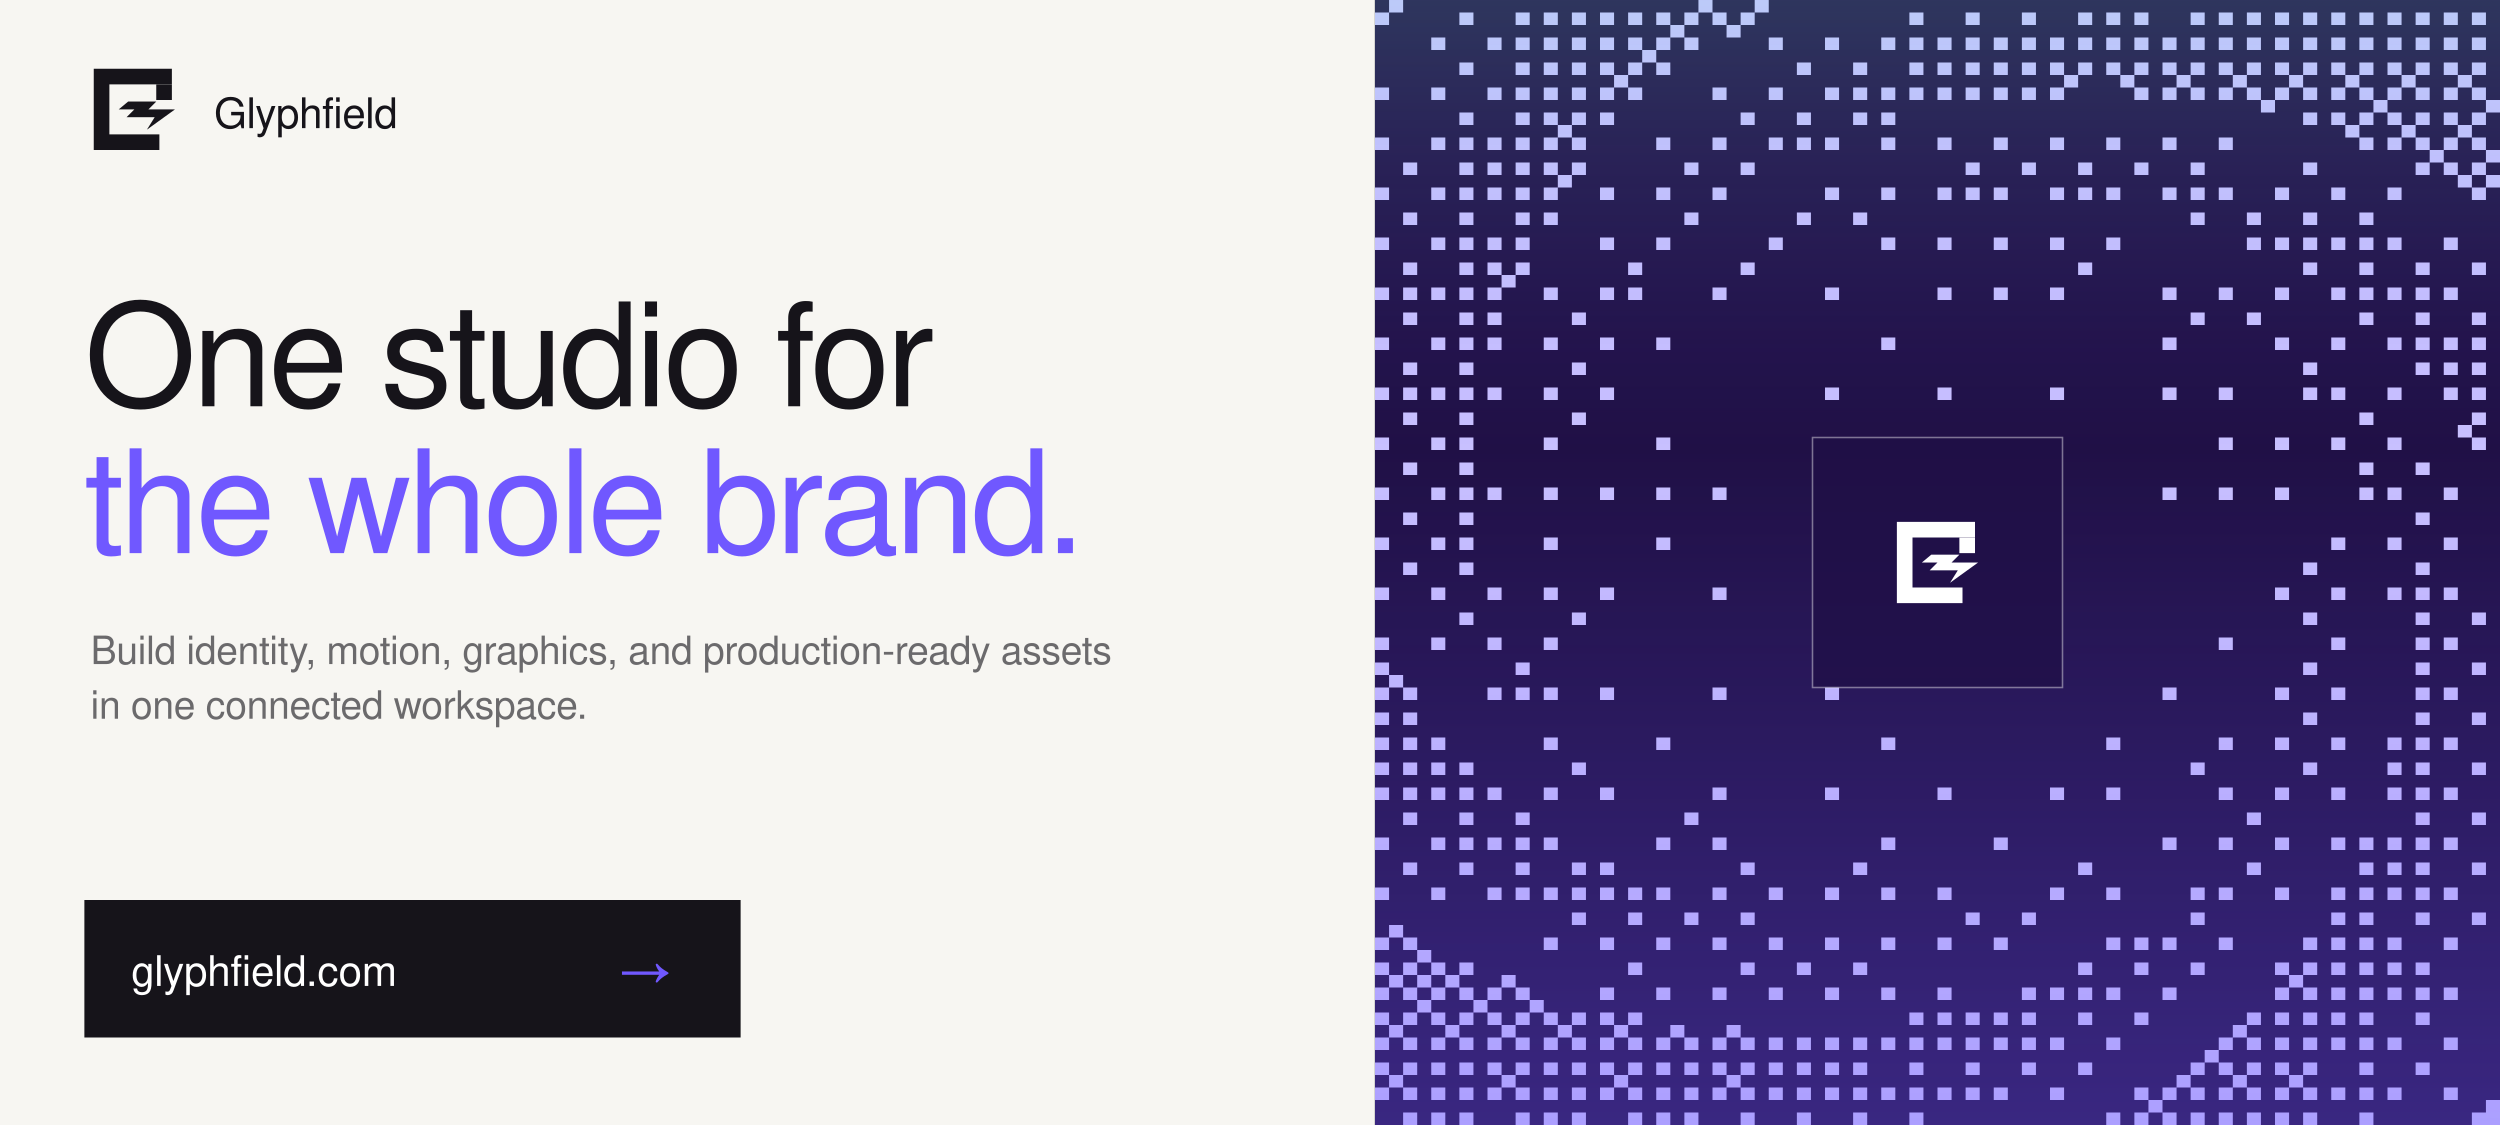
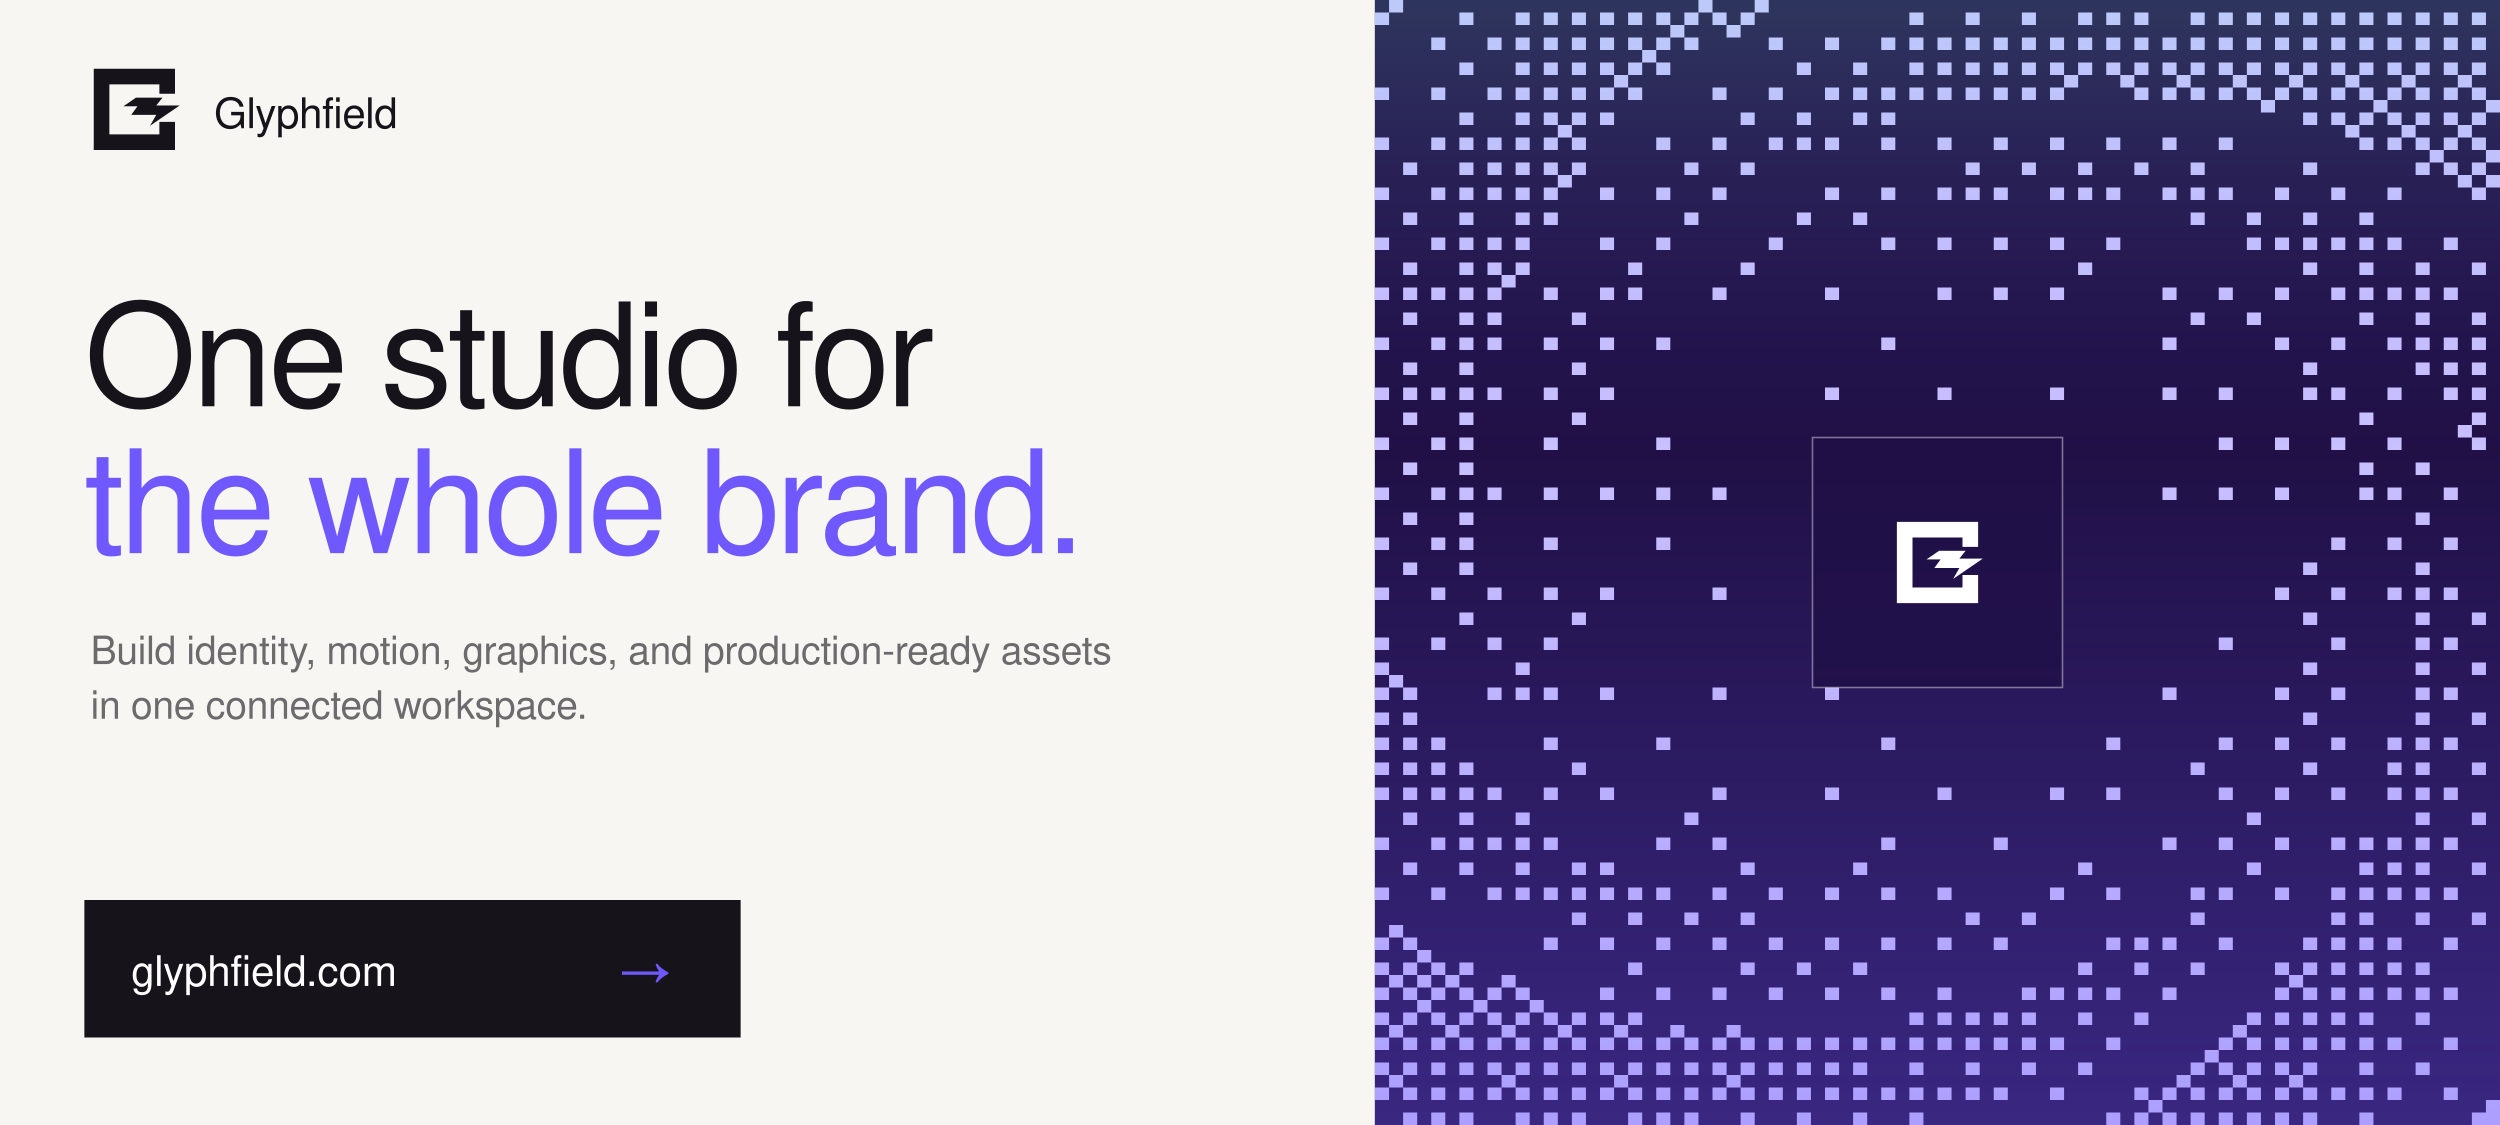
<svg xmlns="http://www.w3.org/2000/svg" width="1600" height="720" viewBox="0 0 1600 720" fill="none">
  <defs>
    <linearGradient id="swirl-wash" x1="0" y1="0" x2="0" y2="1">
      <stop stop-color="#7BFFD9" stop-opacity="0.16" />
      <stop offset="0.4" stop-color="#7058FF" stop-opacity="0" />
      <stop offset="1" stop-color="#7058FF" stop-opacity="0.32" />
    </linearGradient>
  </defs>
  <rect width="1600" height="720" fill="#F7F6F2" />
  <path d="M880 0V720" stroke="#16141A" stroke-opacity="0.18" />
  <g transform="translate(54 38)">
-     <path d="M6 6H56V16H16V48H48V58H6V6Z" fill="#16141A" />
-     <path d="M46 16H56V26H46V16Z" fill="#16141A" />
-     <path d="M28 27H46L41 32H58L40 45L45 37H27L32 32H22L28 27Z" fill="#16141A" />
+     <path d="M6 6H58V22H48V16H16V48H48V40H58V58H6Z" fill="#16141A" />
+     <path d="M33 24.5H50L46 29.5H61L42 42.5L46 35.5H30L34 30H25Z" fill="#16141A" />
  </g>
  <text x="137" y="82" fill="#16141A" font-family="'Helvetica Neue', Helvetica, Arial, sans-serif" font-size="27" font-weight="500" letter-spacing="-0.25">Glyphfield</text>
  <text x="54" y="260" fill="#16141A" font-family="'Helvetica Neue', Helvetica, Arial, sans-serif" font-size="92" font-weight="500" letter-spacing="-2.5">One studio for</text>
  <text x="54" y="354" fill="#7058FF" font-family="'Helvetica Neue', Helvetica, Arial, sans-serif" font-size="92" font-weight="500" letter-spacing="-2.5">the whole brand.</text>
  <text x="58" y="425" fill="#16141A" fill-opacity="0.62" font-family="'Helvetica Neue', Helvetica, Arial, sans-serif" font-size="25" letter-spacing="-0.2">Build identity, motion, graphics, and production-ready assets</text>
  <text x="58" y="460" fill="#16141A" fill-opacity="0.62" font-family="'Helvetica Neue', Helvetica, Arial, sans-serif" font-size="25" letter-spacing="-0.2">in one connected workspace.</text>
  <rect x="54" y="576" width="420" height="88" fill="#16141A" />
  <text x="84" y="631" fill="#FFFFFF" font-family="'Helvetica Neue', Helvetica, Arial, sans-serif" font-size="27" font-weight="500" letter-spacing="-0.15">glyphfield.com</text>
  <text x="431" y="634" fill="#7058FF" font-family="'Helvetica Neue', Helvetica, Arial, sans-serif" font-size="36" text-anchor="end">→</text>
  <rect x="880" width="720" height="720" fill="#201046" />
  <path d="M8 0h8v8h-8ZM184 0h8v8h-8ZM216 0h8v8h-8ZM0 8h8v8h-8ZM48 8h8v8h-8ZM80 8h8v8h-8ZM96 8h8v8h-8ZM112 8h8v8h-8ZM128 8h8v8h-8ZM144 8h8v8h-8ZM160 8h8v8h-8ZM176 8h8v8h-8ZM192 8h8v8h-8ZM208 8h8v8h-8ZM304 8h8v8h-8ZM336 8h8v8h-8ZM368 8h8v8h-8ZM400 8h8v8h-8ZM416 8h8v8h-8ZM432 8h8v8h-8ZM464 8h8v8h-8ZM480 8h8v8h-8ZM496 8h8v8h-8ZM512 8h8v8h-8ZM528 8h8v8h-8ZM544 8h8v8h-8ZM560 8h8v8h-8ZM576 8h8v8h-8ZM592 8h8v8h-8ZM608 8h8v8h-8ZM624 8h8v8h-8ZM168 16h8v8h-8ZM200 16h8v8h-8ZM32 24h8v8h-8ZM64 24h8v8h-8ZM80 24h8v8h-8ZM96 24h8v8h-8ZM112 24h8v8h-8ZM128 24h8v8h-8ZM144 24h8v8h-8ZM160 24h8v8h-8ZM176 24h8v8h-8ZM224 24h8v8h-8ZM256 24h8v8h-8ZM288 24h8v8h-8ZM304 24h8v8h-8ZM320 24h8v8h-8ZM336 24h8v8h-8ZM352 24h8v8h-8ZM368 24h8v8h-8ZM384 24h8v8h-8ZM400 24h8v8h-8ZM416 24h8v8h-8ZM432 24h8v8h-8ZM448 24h8v8h-8ZM464 24h8v8h-8ZM480 24h8v8h-8ZM496 24h8v8h-8ZM512 24h8v8h-8ZM528 24h8v8h-8ZM544 24h8v8h-8ZM560 24h8v8h-8ZM576 24h8v8h-8ZM592 24h8v8h-8ZM608 24h8v8h-8ZM624 24h8v8h-8ZM152 32h8v8h-8ZM48 40h8v8h-8ZM80 40h8v8h-8ZM96 40h8v8h-8ZM112 40h8v8h-8ZM128 40h8v8h-8ZM144 40h8v8h-8ZM160 40h8v8h-8ZM240 40h8v8h-8ZM272 40h8v8h-8ZM304 40h8v8h-8ZM320 40h8v8h-8ZM336 40h8v8h-8ZM352 40h8v8h-8ZM368 40h8v8h-8ZM384 40h8v8h-8ZM400 40h8v8h-8ZM416 40h8v8h-8ZM432 40h8v8h-8ZM448 40h8v8h-8ZM464 40h8v8h-8ZM480 40h8v8h-8ZM496 40h8v8h-8ZM512 40h8v8h-8ZM528 40h8v8h-8ZM544 40h8v8h-8ZM560 40h8v8h-8ZM576 40h8v8h-8ZM592 40h8v8h-8ZM608 40h8v8h-8ZM624 40h8v8h-8ZM136 48h8v8h-8ZM392 48h8v8h-8ZM424 48h8v8h-8ZM456 48h8v8h-8ZM488 48h8v8h-8ZM520 48h8v8h-8ZM552 48h8v8h-8ZM584 48h8v8h-8ZM616 48h8v8h-8ZM0 56h8v8h-8ZM32 56h8v8h-8ZM64 56h8v8h-8ZM80 56h8v8h-8ZM96 56h8v8h-8ZM112 56h8v8h-8ZM128 56h8v8h-8ZM144 56h8v8h-8ZM192 56h8v8h-8ZM224 56h8v8h-8ZM256 56h8v8h-8ZM272 56h8v8h-8ZM288 56h8v8h-8ZM304 56h8v8h-8ZM320 56h8v8h-8ZM336 56h8v8h-8ZM352 56h8v8h-8ZM368 56h8v8h-8ZM384 56h8v8h-8ZM432 56h8v8h-8ZM448 56h8v8h-8ZM464 56h8v8h-8ZM480 56h8v8h-8ZM496 56h8v8h-8ZM512 56h8v8h-8ZM528 56h8v8h-8ZM544 56h8v8h-8ZM560 56h8v8h-8ZM576 56h8v8h-8ZM592 56h8v8h-8ZM608 56h8v8h-8ZM624 56h8v8h-8ZM504 64h8v8h-8ZM568 64h8v8h-8ZM632 64h8v8h-8ZM48 72h8v8h-8ZM80 72h8v8h-8ZM96 72h8v8h-8ZM112 72h8v8h-8ZM128 72h8v8h-8ZM208 72h8v8h-8ZM240 72h8v8h-8ZM272 72h8v8h-8ZM288 72h8v8h-8ZM528 72h8v8h-8ZM544 72h8v8h-8ZM560 72h8v8h-8ZM576 72h8v8h-8ZM592 72h8v8h-8ZM608 72h8v8h-8ZM624 72h8v8h-8ZM104 80h8v8h-8ZM552 80h8v8h-8ZM584 80h8v8h-8ZM616 80h8v8h-8ZM0 88h8v8h-8ZM32 88h8v8h-8ZM48 88h8v8h-8ZM64 88h8v8h-8ZM80 88h8v8h-8ZM96 88h8v8h-8ZM112 88h8v8h-8ZM160 88h8v8h-8ZM192 88h8v8h-8ZM224 88h8v8h-8ZM240 88h8v8h-8ZM256 88h8v8h-8ZM288 88h8v8h-8ZM320 88h8v8h-8ZM352 88h8v8h-8ZM384 88h8v8h-8ZM416 88h8v8h-8ZM448 88h8v8h-8ZM480 88h8v8h-8ZM560 88h8v8h-8ZM576 88h8v8h-8ZM592 88h8v8h-8ZM608 88h8v8h-8ZM624 88h8v8h-8ZM600 96h8v8h-8ZM632 96h8v8h-8ZM16 104h8v8h-8ZM48 104h8v8h-8ZM64 104h8v8h-8ZM80 104h8v8h-8ZM96 104h8v8h-8ZM112 104h8v8h-8ZM176 104h8v8h-8ZM208 104h8v8h-8ZM336 104h8v8h-8ZM368 104h8v8h-8ZM400 104h8v8h-8ZM432 104h8v8h-8ZM464 104h8v8h-8ZM528 104h8v8h-8ZM592 104h8v8h-8ZM608 104h8v8h-8ZM624 104h8v8h-8ZM104 112h8v8h-8ZM616 112h8v8h-8ZM632 112h8v8h-8ZM0 120h8v8h-8ZM32 120h8v8h-8ZM48 120h8v8h-8ZM64 120h8v8h-8ZM80 120h8v8h-8ZM96 120h8v8h-8ZM128 120h8v8h-8ZM160 120h8v8h-8ZM192 120h8v8h-8ZM256 120h8v8h-8ZM288 120h8v8h-8ZM320 120h8v8h-8ZM336 120h8v8h-8ZM352 120h8v8h-8ZM384 120h8v8h-8ZM400 120h8v8h-8ZM416 120h8v8h-8ZM448 120h8v8h-8ZM464 120h8v8h-8ZM480 120h8v8h-8ZM512 120h8v8h-8ZM544 120h8v8h-8ZM576 120h8v8h-8ZM624 120h8v8h-8ZM16 136h8v8h-8ZM48 136h8v8h-8ZM80 136h8v8h-8ZM96 136h8v8h-8ZM176 136h8v8h-8ZM240 136h8v8h-8ZM272 136h8v8h-8ZM464 136h8v8h-8ZM496 136h8v8h-8ZM528 136h8v8h-8ZM560 136h8v8h-8ZM0 152h8v8h-8ZM32 152h8v8h-8ZM48 152h8v8h-8ZM64 152h8v8h-8ZM80 152h8v8h-8ZM128 152h8v8h-8ZM160 152h8v8h-8ZM224 152h8v8h-8ZM288 152h8v8h-8ZM320 152h8v8h-8ZM352 152h8v8h-8ZM384 152h8v8h-8ZM416 152h8v8h-8ZM496 152h8v8h-8ZM512 152h8v8h-8ZM528 152h8v8h-8ZM544 152h8v8h-8ZM560 152h8v8h-8ZM576 152h8v8h-8ZM608 152h8v8h-8ZM16 168h8v8h-8ZM48 168h8v8h-8ZM64 168h8v8h-8ZM80 168h8v8h-8ZM144 168h8v8h-8ZM208 168h8v8h-8ZM400 168h8v8h-8ZM528 168h8v8h-8ZM560 168h8v8h-8ZM592 168h8v8h-8ZM624 168h8v8h-8ZM72 176h8v8h-8ZM0 184h8v8h-8ZM16 184h8v8h-8ZM32 184h8v8h-8ZM48 184h8v8h-8ZM64 184h8v8h-8ZM96 184h8v8h-8ZM128 184h8v8h-8ZM144 184h8v8h-8ZM192 184h8v8h-8ZM256 184h8v8h-8ZM320 184h8v8h-8ZM352 184h8v8h-8ZM384 184h8v8h-8ZM448 184h8v8h-8ZM480 184h8v8h-8ZM512 184h8v8h-8ZM544 184h8v8h-8ZM560 184h8v8h-8ZM576 184h8v8h-8ZM592 184h8v8h-8ZM608 184h8v8h-8ZM16 200h8v8h-8ZM48 200h8v8h-8ZM64 200h8v8h-8ZM112 200h8v8h-8ZM464 200h8v8h-8ZM496 200h8v8h-8ZM560 200h8v8h-8ZM592 200h8v8h-8ZM624 200h8v8h-8ZM0 216h8v8h-8ZM32 216h8v8h-8ZM48 216h8v8h-8ZM64 216h8v8h-8ZM96 216h8v8h-8ZM128 216h8v8h-8ZM160 216h8v8h-8ZM288 216h8v8h-8ZM448 216h8v8h-8ZM512 216h8v8h-8ZM544 216h8v8h-8ZM576 216h8v8h-8ZM592 216h8v8h-8ZM608 216h8v8h-8ZM624 216h8v8h-8ZM16 232h8v8h-8ZM48 232h8v8h-8ZM112 232h8v8h-8ZM528 232h8v8h-8ZM592 232h8v8h-8ZM608 232h8v8h-8ZM624 232h8v8h-8ZM0 248h8v8h-8ZM16 248h8v8h-8ZM32 248h8v8h-8ZM48 248h8v8h-8ZM64 248h8v8h-8ZM96 248h8v8h-8ZM128 248h8v8h-8ZM256 248h8v8h-8ZM320 248h8v8h-8ZM384 248h8v8h-8ZM448 248h8v8h-8ZM480 248h8v8h-8ZM528 248h8v8h-8ZM544 248h8v8h-8ZM576 248h8v8h-8ZM608 248h8v8h-8ZM624 248h8v8h-8ZM16 264h8v8h-8ZM48 264h8v8h-8ZM112 264h8v8h-8ZM560 264h8v8h-8ZM624 264h8v8h-8ZM616 272h8v8h-8ZM0 280h8v8h-8ZM32 280h8v8h-8ZM48 280h8v8h-8ZM96 280h8v8h-8ZM160 280h8v8h-8ZM480 280h8v8h-8ZM512 280h8v8h-8ZM544 280h8v8h-8ZM576 280h8v8h-8ZM624 280h8v8h-8ZM16 296h8v8h-8ZM48 296h8v8h-8ZM560 296h8v8h-8ZM592 296h8v8h-8ZM0 312h8v8h-8ZM32 312h8v8h-8ZM48 312h8v8h-8ZM64 312h8v8h-8ZM96 312h8v8h-8ZM128 312h8v8h-8ZM160 312h8v8h-8ZM192 312h8v8h-8ZM448 312h8v8h-8ZM480 312h8v8h-8ZM512 312h8v8h-8ZM560 312h8v8h-8ZM576 312h8v8h-8ZM608 312h8v8h-8ZM16 328h8v8h-8ZM48 328h8v8h-8ZM592 328h8v8h-8ZM0 344h8v8h-8ZM32 344h8v8h-8ZM48 344h8v8h-8ZM96 344h8v8h-8ZM160 344h8v8h-8ZM544 344h8v8h-8ZM576 344h8v8h-8ZM608 344h8v8h-8ZM16 360h8v8h-8ZM48 360h8v8h-8ZM528 360h8v8h-8ZM592 360h8v8h-8ZM0 376h8v8h-8ZM32 376h8v8h-8ZM64 376h8v8h-8ZM96 376h8v8h-8ZM128 376h8v8h-8ZM192 376h8v8h-8ZM512 376h8v8h-8ZM544 376h8v8h-8ZM576 376h8v8h-8ZM592 376h8v8h-8ZM608 376h8v8h-8ZM48 392h8v8h-8ZM112 392h8v8h-8ZM528 392h8v8h-8ZM592 392h8v8h-8ZM624 392h8v8h-8ZM0 408h8v8h-8ZM32 408h8v8h-8ZM64 408h8v8h-8ZM96 408h8v8h-8ZM480 408h8v8h-8ZM544 408h8v8h-8ZM592 408h8v8h-8ZM608 408h8v8h-8ZM0 424h8v8h-8ZM80 424h8v8h-8ZM528 424h8v8h-8ZM592 424h8v8h-8ZM624 424h8v8h-8ZM8 432h8v8h-8ZM0 440h8v8h-8ZM16 440h8v8h-8ZM64 440h8v8h-8ZM80 440h8v8h-8ZM96 440h8v8h-8ZM128 440h8v8h-8ZM192 440h8v8h-8ZM256 440h8v8h-8ZM448 440h8v8h-8ZM512 440h8v8h-8ZM544 440h8v8h-8ZM592 440h8v8h-8ZM608 440h8v8h-8ZM0 456h8v8h-8ZM16 456h8v8h-8ZM528 456h8v8h-8ZM592 456h8v8h-8ZM624 456h8v8h-8ZM0 472h8v8h-8ZM16 472h8v8h-8ZM32 472h8v8h-8ZM96 472h8v8h-8ZM160 472h8v8h-8ZM288 472h8v8h-8ZM416 472h8v8h-8ZM480 472h8v8h-8ZM512 472h8v8h-8ZM544 472h8v8h-8ZM576 472h8v8h-8ZM592 472h8v8h-8ZM608 472h8v8h-8ZM0 488h8v8h-8ZM16 488h8v8h-8ZM32 488h8v8h-8ZM48 488h8v8h-8ZM112 488h8v8h-8ZM464 488h8v8h-8ZM528 488h8v8h-8ZM576 488h8v8h-8ZM592 488h8v8h-8ZM624 488h8v8h-8ZM0 504h8v8h-8ZM16 504h8v8h-8ZM32 504h8v8h-8ZM48 504h8v8h-8ZM64 504h8v8h-8ZM96 504h8v8h-8ZM128 504h8v8h-8ZM192 504h8v8h-8ZM256 504h8v8h-8ZM320 504h8v8h-8ZM384 504h8v8h-8ZM416 504h8v8h-8ZM480 504h8v8h-8ZM512 504h8v8h-8ZM544 504h8v8h-8ZM576 504h8v8h-8ZM592 504h8v8h-8ZM608 504h8v8h-8ZM16 520h8v8h-8ZM48 520h8v8h-8ZM80 520h8v8h-8ZM176 520h8v8h-8ZM496 520h8v8h-8ZM592 520h8v8h-8ZM624 520h8v8h-8ZM0 536h8v8h-8ZM32 536h8v8h-8ZM48 536h8v8h-8ZM64 536h8v8h-8ZM80 536h8v8h-8ZM96 536h8v8h-8ZM160 536h8v8h-8ZM192 536h8v8h-8ZM288 536h8v8h-8ZM352 536h8v8h-8ZM448 536h8v8h-8ZM480 536h8v8h-8ZM512 536h8v8h-8ZM544 536h8v8h-8ZM560 536h8v8h-8ZM576 536h8v8h-8ZM592 536h8v8h-8ZM608 536h8v8h-8ZM16 552h8v8h-8ZM48 552h8v8h-8ZM80 552h8v8h-8ZM112 552h8v8h-8ZM128 552h8v8h-8ZM208 552h8v8h-8ZM272 552h8v8h-8ZM400 552h8v8h-8ZM496 552h8v8h-8ZM560 552h8v8h-8ZM576 552h8v8h-8ZM592 552h8v8h-8ZM624 552h8v8h-8ZM0 568h8v8h-8ZM32 568h8v8h-8ZM64 568h8v8h-8ZM80 568h8v8h-8ZM96 568h8v8h-8ZM112 568h8v8h-8ZM128 568h8v8h-8ZM144 568h8v8h-8ZM160 568h8v8h-8ZM192 568h8v8h-8ZM224 568h8v8h-8ZM256 568h8v8h-8ZM288 568h8v8h-8ZM320 568h8v8h-8ZM384 568h8v8h-8ZM416 568h8v8h-8ZM464 568h8v8h-8ZM480 568h8v8h-8ZM512 568h8v8h-8ZM544 568h8v8h-8ZM560 568h8v8h-8ZM576 568h8v8h-8ZM592 568h8v8h-8ZM608 568h8v8h-8ZM112 584h8v8h-8ZM144 584h8v8h-8ZM176 584h8v8h-8ZM208 584h8v8h-8ZM336 584h8v8h-8ZM368 584h8v8h-8ZM464 584h8v8h-8ZM544 584h8v8h-8ZM560 584h8v8h-8ZM592 584h8v8h-8ZM624 584h8v8h-8ZM8 592h8v8h-8ZM0 600h8v8h-8ZM16 600h8v8h-8ZM96 600h8v8h-8ZM128 600h8v8h-8ZM160 600h8v8h-8ZM192 600h8v8h-8ZM224 600h8v8h-8ZM256 600h8v8h-8ZM288 600h8v8h-8ZM320 600h8v8h-8ZM352 600h8v8h-8ZM416 600h8v8h-8ZM432 600h8v8h-8ZM448 600h8v8h-8ZM480 600h8v8h-8ZM528 600h8v8h-8ZM544 600h8v8h-8ZM560 600h8v8h-8ZM576 600h8v8h-8ZM608 600h8v8h-8ZM24 608h8v8h-8ZM0 616h8v8h-8ZM16 616h8v8h-8ZM32 616h8v8h-8ZM48 616h8v8h-8ZM144 616h8v8h-8ZM208 616h8v8h-8ZM240 616h8v8h-8ZM272 616h8v8h-8ZM400 616h8v8h-8ZM432 616h8v8h-8ZM464 616h8v8h-8ZM512 616h8v8h-8ZM528 616h8v8h-8ZM544 616h8v8h-8ZM560 616h8v8h-8ZM576 616h8v8h-8ZM592 616h8v8h-8ZM8 624h8v8h-8ZM24 624h8v8h-8ZM40 624h8v8h-8ZM72 624h8v8h-8ZM520 624h8v8h-8ZM0 632h8v8h-8ZM16 632h8v8h-8ZM32 632h8v8h-8ZM48 632h8v8h-8ZM64 632h8v8h-8ZM80 632h8v8h-8ZM128 632h8v8h-8ZM160 632h8v8h-8ZM192 632h8v8h-8ZM224 632h8v8h-8ZM256 632h8v8h-8ZM288 632h8v8h-8ZM320 632h8v8h-8ZM368 632h8v8h-8ZM384 632h8v8h-8ZM400 632h8v8h-8ZM416 632h8v8h-8ZM448 632h8v8h-8ZM512 632h8v8h-8ZM528 632h8v8h-8ZM544 632h8v8h-8ZM560 632h8v8h-8ZM576 632h8v8h-8ZM592 632h8v8h-8ZM608 632h8v8h-8ZM24 640h8v8h-8ZM56 640h8v8h-8ZM88 640h8v8h-8ZM0 648h8v8h-8ZM16 648h8v8h-8ZM32 648h8v8h-8ZM48 648h8v8h-8ZM64 648h8v8h-8ZM80 648h8v8h-8ZM96 648h8v8h-8ZM112 648h8v8h-8ZM128 648h8v8h-8ZM144 648h8v8h-8ZM304 648h8v8h-8ZM320 648h8v8h-8ZM336 648h8v8h-8ZM352 648h8v8h-8ZM368 648h8v8h-8ZM400 648h8v8h-8ZM432 648h8v8h-8ZM496 648h8v8h-8ZM512 648h8v8h-8ZM528 648h8v8h-8ZM544 648h8v8h-8ZM560 648h8v8h-8ZM592 648h8v8h-8ZM8 656h8v8h-8ZM40 656h8v8h-8ZM72 656h8v8h-8ZM104 656h8v8h-8ZM136 656h8v8h-8ZM168 656h8v8h-8ZM200 656h8v8h-8ZM488 656h8v8h-8ZM0 664h8v8h-8ZM16 664h8v8h-8ZM32 664h8v8h-8ZM48 664h8v8h-8ZM64 664h8v8h-8ZM80 664h8v8h-8ZM96 664h8v8h-8ZM112 664h8v8h-8ZM128 664h8v8h-8ZM144 664h8v8h-8ZM160 664h8v8h-8ZM176 664h8v8h-8ZM192 664h8v8h-8ZM208 664h8v8h-8ZM224 664h8v8h-8ZM240 664h8v8h-8ZM256 664h8v8h-8ZM272 664h8v8h-8ZM288 664h8v8h-8ZM304 664h8v8h-8ZM320 664h8v8h-8ZM336 664h8v8h-8ZM352 664h8v8h-8ZM368 664h8v8h-8ZM384 664h8v8h-8ZM416 664h8v8h-8ZM480 664h8v8h-8ZM496 664h8v8h-8ZM512 664h8v8h-8ZM528 664h8v8h-8ZM544 664h8v8h-8ZM560 664h8v8h-8ZM576 664h8v8h-8ZM608 664h8v8h-8ZM472 672h8v8h-8ZM0 680h8v8h-8ZM16 680h8v8h-8ZM32 680h8v8h-8ZM48 680h8v8h-8ZM64 680h8v8h-8ZM80 680h8v8h-8ZM96 680h8v8h-8ZM112 680h8v8h-8ZM128 680h8v8h-8ZM144 680h8v8h-8ZM160 680h8v8h-8ZM176 680h8v8h-8ZM192 680h8v8h-8ZM208 680h8v8h-8ZM224 680h8v8h-8ZM240 680h8v8h-8ZM256 680h8v8h-8ZM272 680h8v8h-8ZM304 680h8v8h-8ZM336 680h8v8h-8ZM368 680h8v8h-8ZM400 680h8v8h-8ZM464 680h8v8h-8ZM480 680h8v8h-8ZM496 680h8v8h-8ZM512 680h8v8h-8ZM528 680h8v8h-8ZM560 680h8v8h-8ZM592 680h8v8h-8ZM8 688h8v8h-8ZM72 688h8v8h-8ZM136 688h8v8h-8ZM200 688h8v8h-8ZM456 688h8v8h-8ZM488 688h8v8h-8ZM520 688h8v8h-8ZM0 696h8v8h-8ZM16 696h8v8h-8ZM32 696h8v8h-8ZM48 696h8v8h-8ZM64 696h8v8h-8ZM80 696h8v8h-8ZM96 696h8v8h-8ZM112 696h8v8h-8ZM128 696h8v8h-8ZM144 696h8v8h-8ZM160 696h8v8h-8ZM176 696h8v8h-8ZM192 696h8v8h-8ZM208 696h8v8h-8ZM224 696h8v8h-8ZM240 696h8v8h-8ZM256 696h8v8h-8ZM272 696h8v8h-8ZM288 696h8v8h-8ZM304 696h8v8h-8ZM320 696h8v8h-8ZM336 696h8v8h-8ZM352 696h8v8h-8ZM384 696h8v8h-8ZM432 696h8v8h-8ZM448 696h8v8h-8ZM464 696h8v8h-8ZM480 696h8v8h-8ZM496 696h8v8h-8ZM512 696h8v8h-8ZM528 696h8v8h-8ZM544 696h8v8h-8ZM560 696h8v8h-8ZM576 696h8v8h-8ZM608 696h8v8h-8ZM440 704h8v8h-8ZM632 704h8v8h-8ZM16 712h8v8h-8ZM32 712h8v8h-8ZM48 712h8v8h-8ZM80 712h8v8h-8ZM96 712h8v8h-8ZM112 712h8v8h-8ZM144 712h8v8h-8ZM160 712h8v8h-8ZM176 712h8v8h-8ZM208 712h8v8h-8ZM240 712h8v8h-8ZM272 712h8v8h-8ZM304 712h8v8h-8ZM416 712h8v8h-8ZM432 712h8v8h-8ZM448 712h8v8h-8ZM464 712h8v8h-8ZM480 712h8v8h-8ZM496 712h8v8h-8ZM512 712h8v8h-8ZM528 712h8v8h-8ZM560 712h8v8h-8ZM624 712h8v8h-8ZM632 712h8v8h-8Z" fill="#C8C0FF" transform="translate(880 0) scale(1.125 1)" />
  <rect x="880" width="720" height="720" fill="url(#swirl-wash)" />
  <rect x="1160" y="280" width="160" height="160" fill="#201046" fill-opacity="0.74" stroke="#FFFFFF" stroke-opacity="0.42" />
  <g transform="translate(1208 328)">
-     <path d="M6 6H56V16H16V48H48V58H6V6Z" fill="#FFFFFF" />
-     <path d="M46 16H56V26H46V16Z" fill="#FFFFFF" />
-     <path d="M28 27H46L41 32H58L40 45L45 37H27L32 32H22L28 27Z" fill="#FFFFFF" />
+     <path d="M6 6H58V22H48V16H16V48H48V40H58V58H6Z" fill="#FFFFFF" />
+     <path d="M33 24.5H50L46 29.5H61L42 42.5L46 35.5H30L34 30H25Z" fill="#FFFFFF" />
  </g>
</svg>
